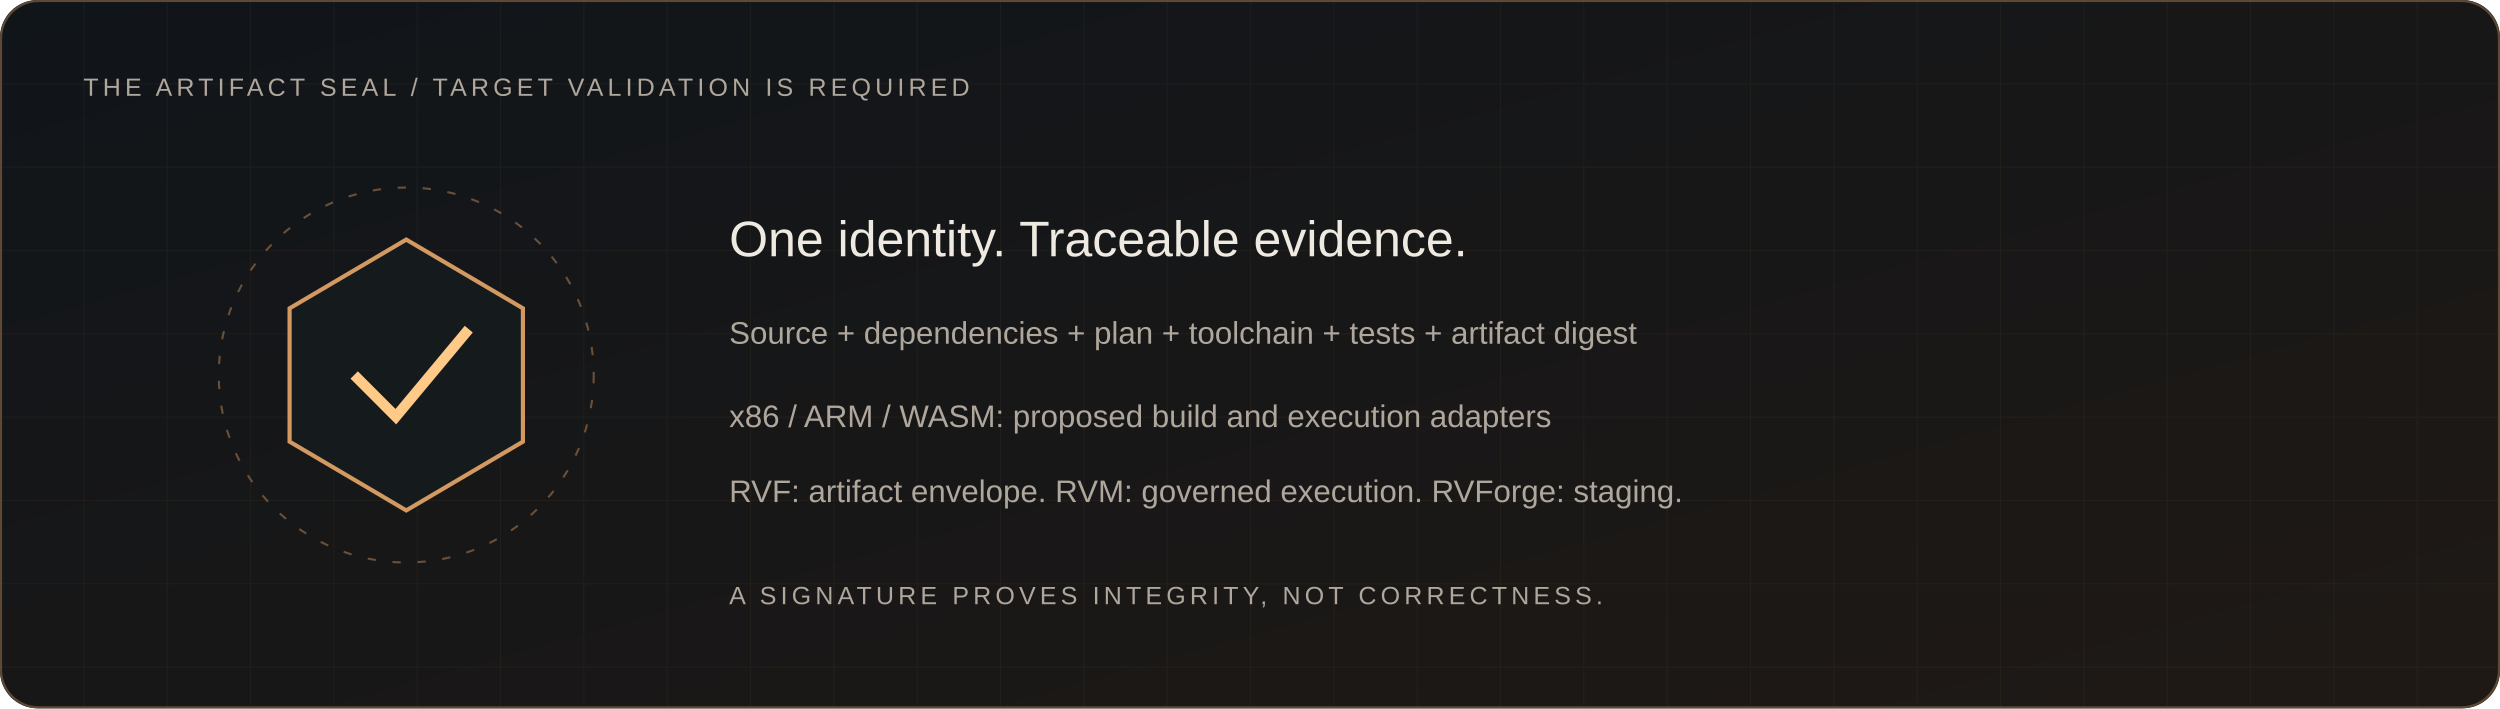
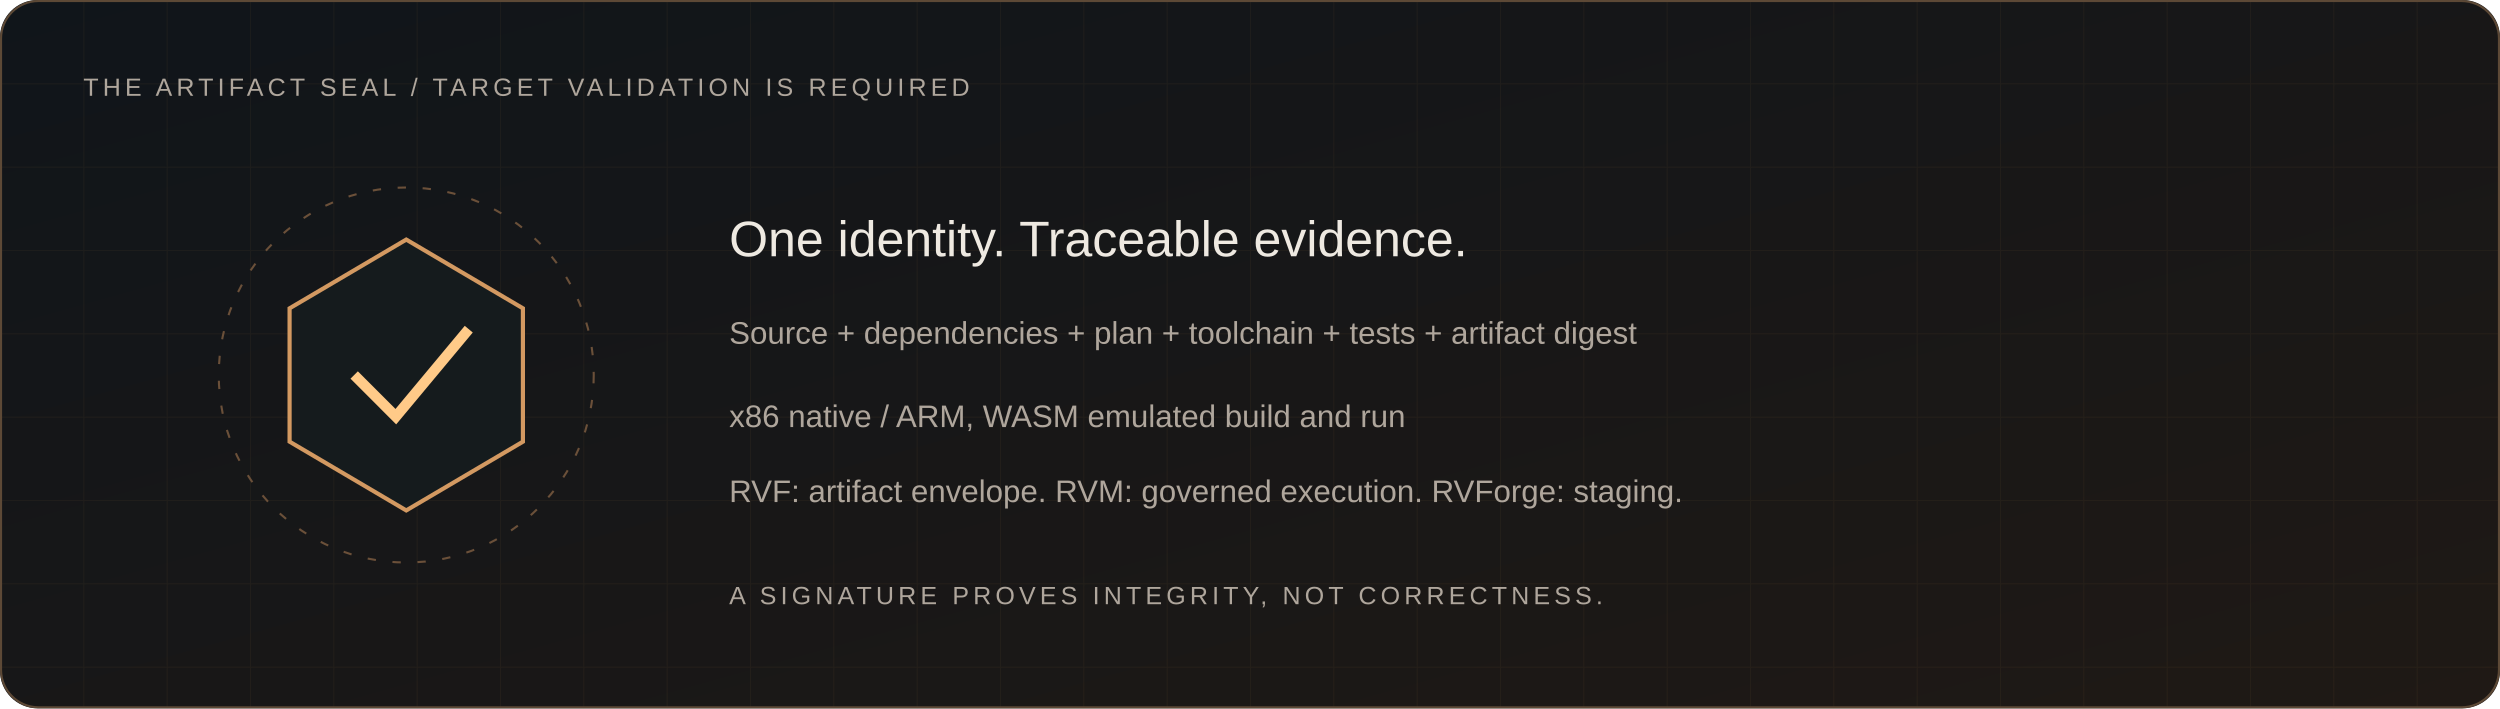
<svg xmlns="http://www.w3.org/2000/svg" width="1200" height="340" viewBox="0 0 1200 340" role="img" aria-labelledby="title desc">
  <defs>
    <linearGradient id="bg" x2="1" y2="1">
      <stop stop-color="#10151a" />
      <stop offset="1" stop-color="#1f1915" />
    </linearGradient>
    <linearGradient id="copper">
      <stop stop-color="#b97549" />
      <stop offset="1" stop-color="#ffcd87" />
    </linearGradient>
    <pattern id="grid" width="40" height="40" patternUnits="userSpaceOnUse">
      <path d="M40 0H0V40" fill="none" stroke="#b98551" stroke-opacity=".06" />
    </pattern>
  </defs>
  <style>
text{font-family:Arial,Helvetica,sans-serif;fill:#eee9e1} .muted{fill:#afa69c;font-size:15px} .small{fill:#afa69c;font-size:12px;letter-spacing:2px} .edge{fill:none;stroke:#564335;stroke-width:1.5} .flow{fill:none;stroke:#ffbd70;stroke-width:2;stroke-dasharray:7 17;animation:travel 8s linear infinite} .pulse{animation:pulse 4s ease-in-out infinite} .draw{stroke-dasharray:720;stroke-dashoffset:0;animation:inscribe 7s ease-in-out infinite} .orbit{transform-box:fill-box;transform-origin:center;animation:spin 60s linear infinite}
@keyframes travel{to{stroke-dashoffset:-240}} @keyframes pulse{0%,100%{opacity:.4}50%{opacity:1}} @keyframes inscribe{0%{stroke-dashoffset:720;opacity:.3}35%,85%{stroke-dashoffset:0;opacity:1}100%{stroke-dashoffset:0;opacity:.3}} @keyframes spin{to{transform:rotate(360deg)}}
@media(prefers-reduced-motion:reduce){.flow,.pulse,.draw,.orbit{animation:none!important}}
</style>
  <rect width="1200" height="340" rx="18" fill="url(#bg)" />
  <rect width="1200" height="340" rx="18" fill="url(#grid)" />
  <rect x=".5" y=".5" width="1199" height="339" rx="18" fill="none" stroke="#5d4936" />
  <text x="40" y="46" class="small">THE ARTIFACT SEAL / TARGET VALIDATION IS REQUIRED</text>
  <g transform="translate(195 180)">
    <circle r="90" fill="none" stroke="#6b5039" stroke-dasharray="4 8" />
    <path d="M0-65 56-32 56 32 0 65-56 32-56-32Z" fill="#151b1d" stroke="#d39961" stroke-width="2" />
    <path d="M-25 0-5 20 30-22" fill="none" stroke="#ffca88" stroke-width="5" class="draw" />
  </g>
  <text x="350" y="123" font-size="24">One identity. Traceable evidence.</text>
  <text x="350" y="165" class="muted">Source + dependencies + plan + toolchain + tests + artifact digest</text>
-   <text x="350" y="205" class="muted">x86 / ARM / WASM: proposed build and execution adapters</text>
+   <text x="350" y="205" class="muted">x86 native / ARM, WASM emulated build and run</text>
  <text x="350" y="241" class="muted">RVF: artifact envelope. RVM: governed execution. RVForge: staging.</text>
  <text x="350" y="290" class="small">A SIGNATURE PROVES INTEGRITY, NOT CORRECTNESS.</text>
</svg>
